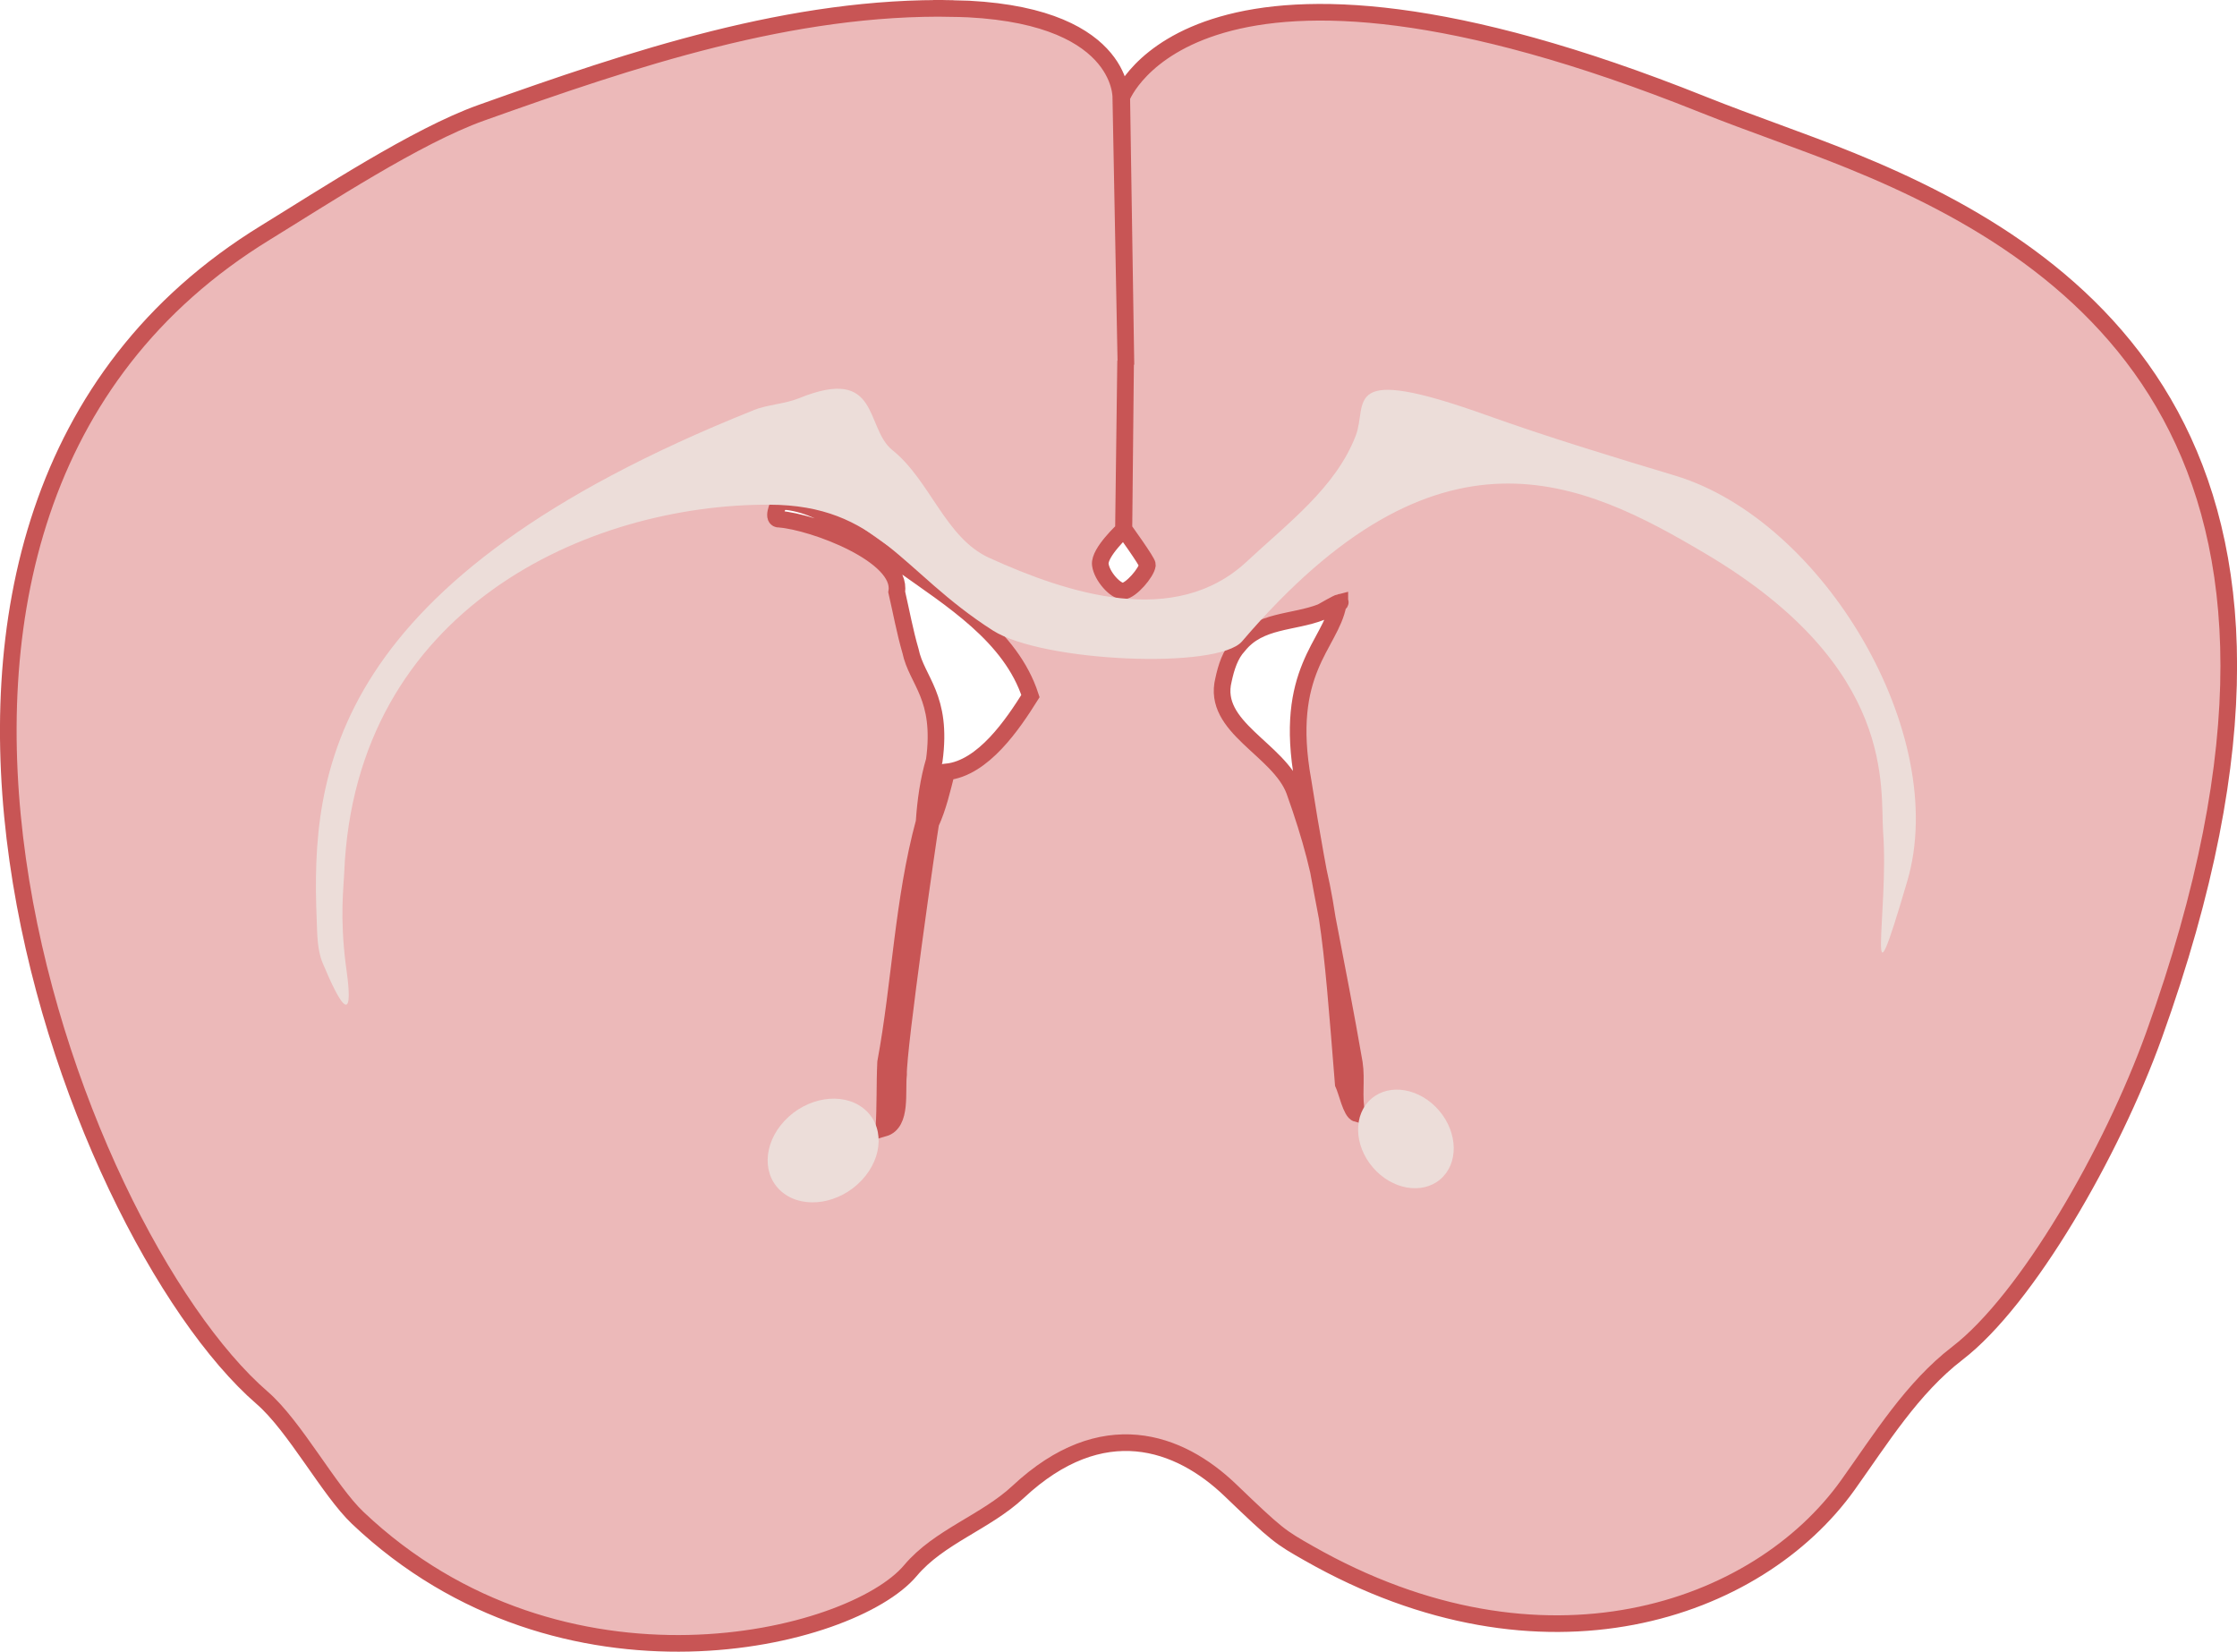
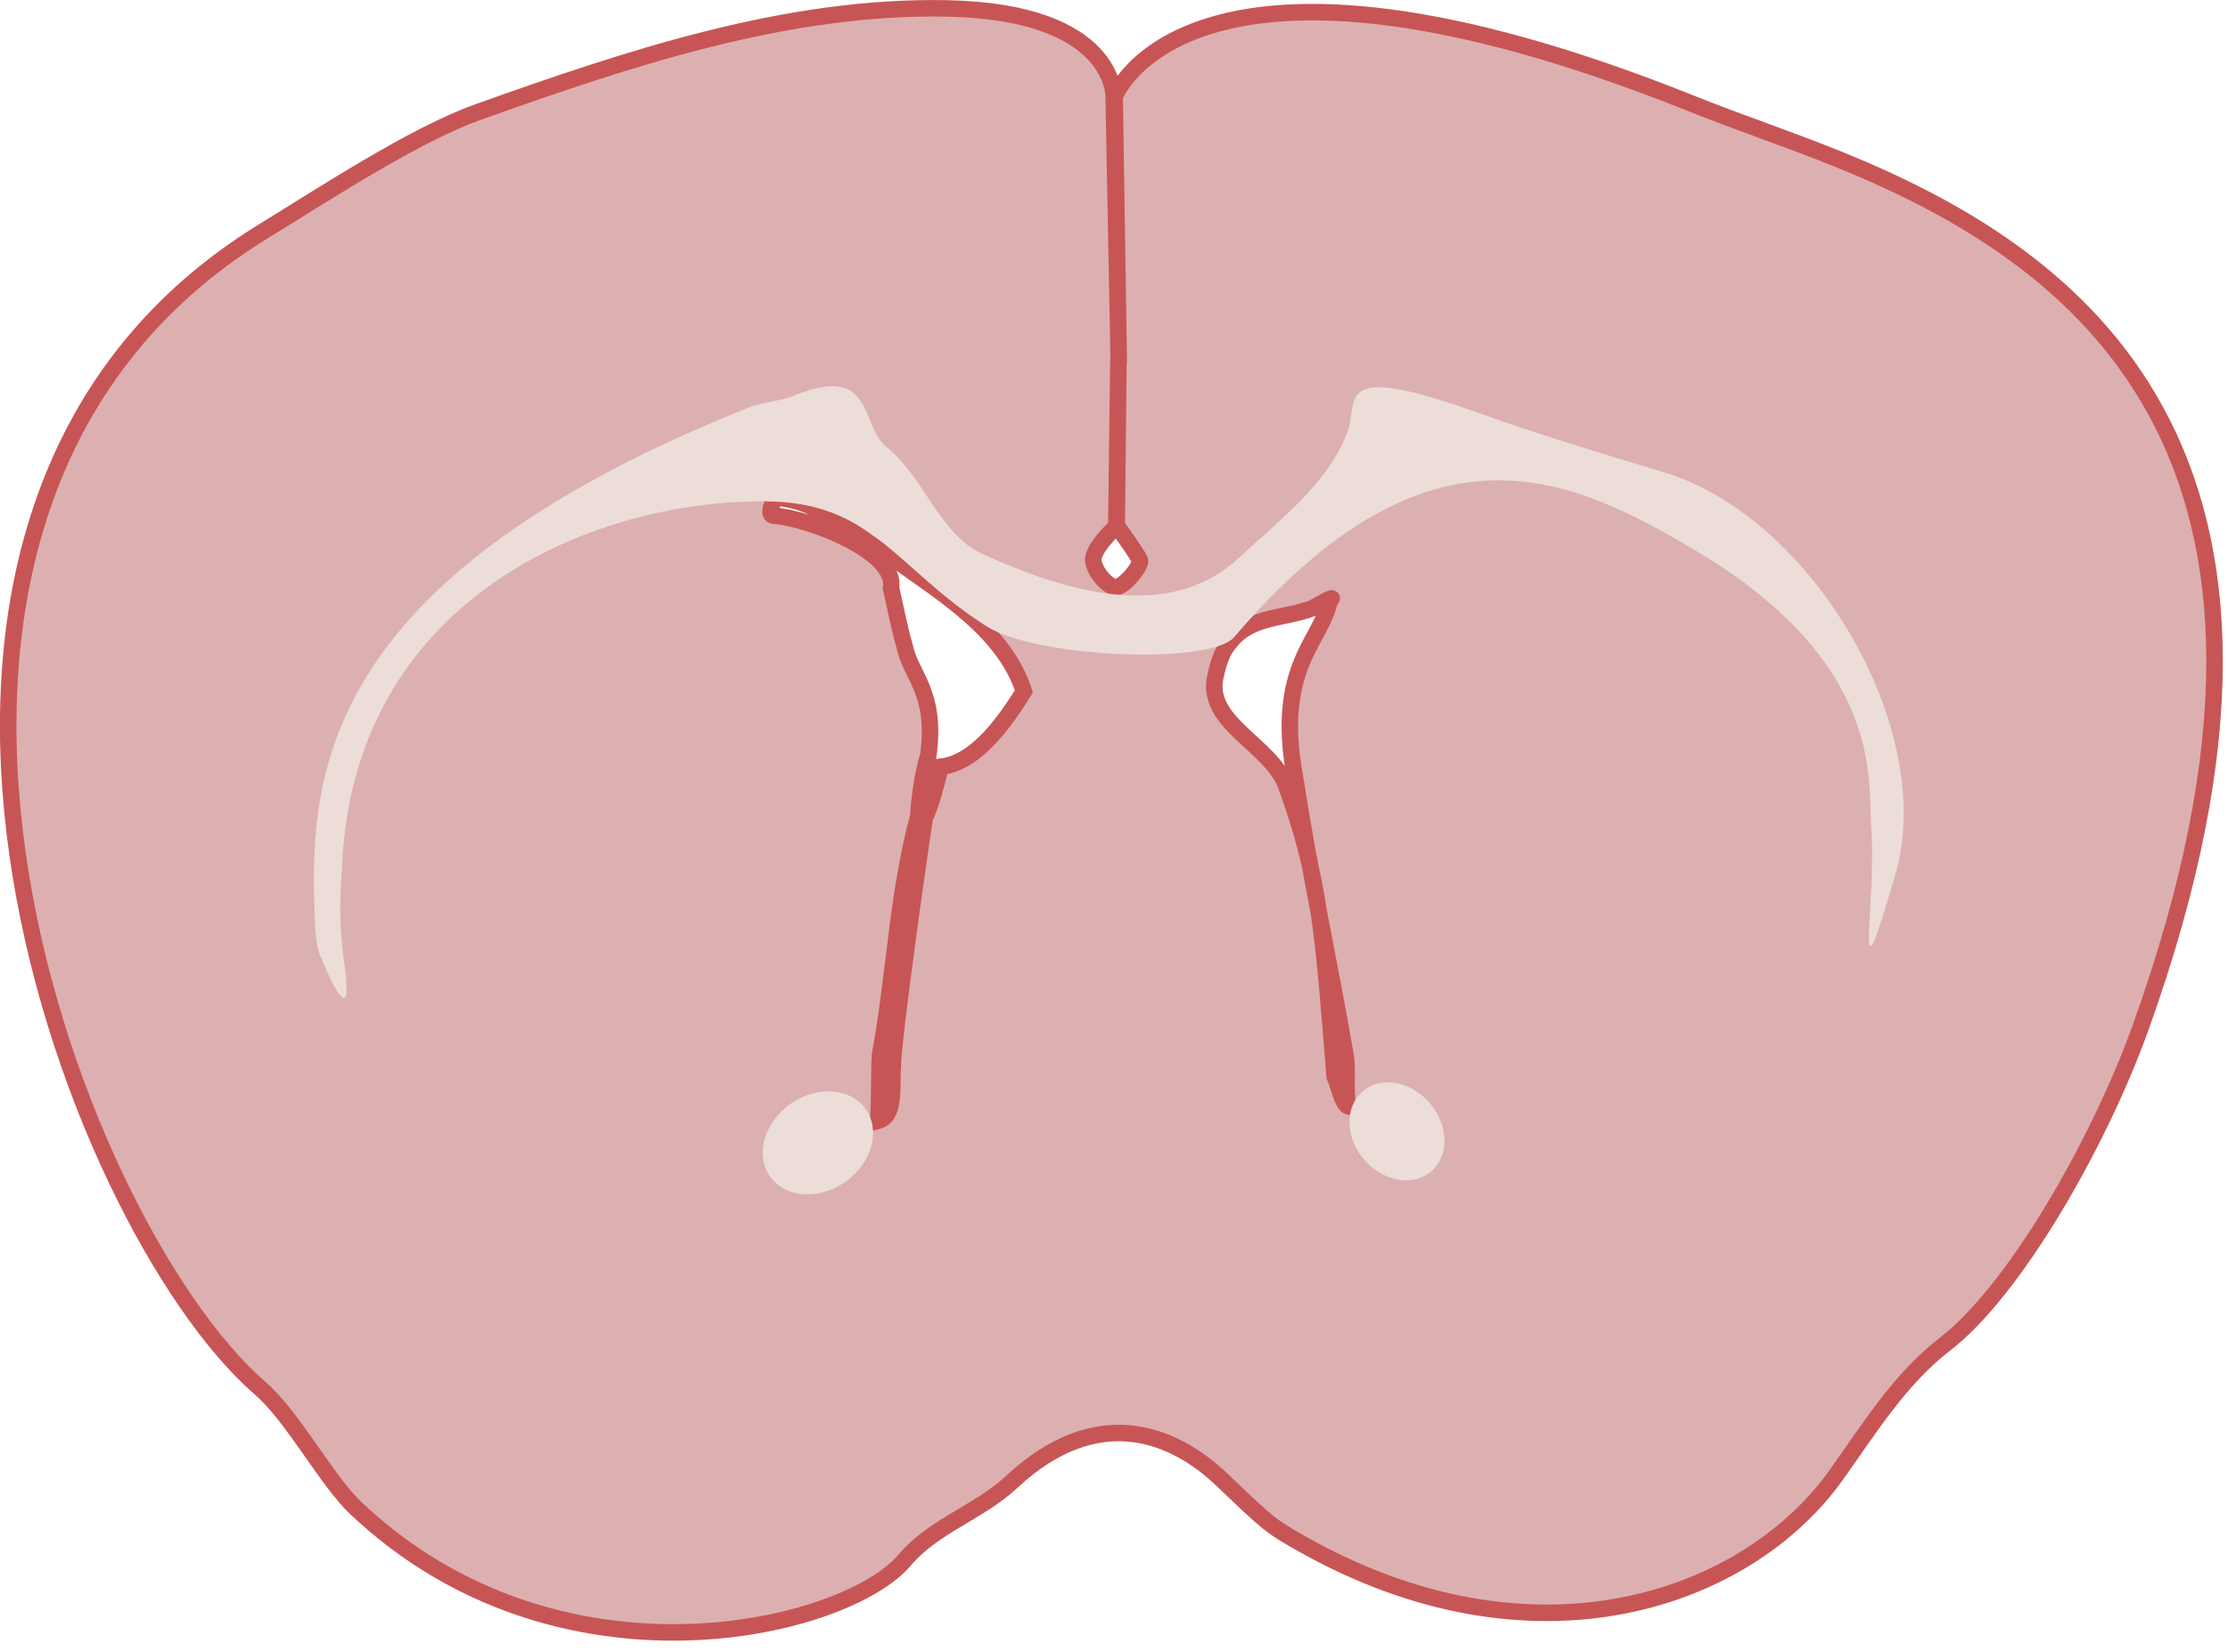
- <svg xmlns="http://www.w3.org/2000/svg" width="70.742mm" height="52.226mm" viewBox="0 0 70.742 52.226" version="1.1" id="svg12587">
-   <defs id="defs12584" />
-   <g id="layer1" transform="translate(-50.47508,-74.96415)">
-     <path id="path1" style="display:inline;fill:#ecb9b9;fill-opacity:1;stroke:#c85555;stroke-width:0.526;stroke-opacity:1" d="m 80.618,75.233 c -5.096,-0.101 -10.13,1.588 -14.931,3.3 -2.036,0.726 -4.974,2.657 -6.816,3.787 -14.695,9.008 -6.165,31.6 -0.108,36.841 1.032,0.892 2.114,2.934 3.023,3.797 6.471,6.138 15.619,3.881 17.48,1.667 0.905,-1.077 2.38,-1.529 3.408,-2.489 2.664,-2.487 5.095,-1.602 6.708,-0.054 1.492,1.432 1.563,1.476 2.489,2.002 7.403,4.209 14.185,1.835 17.041,-2.164 1.049,-1.469 2.031,-3.066 3.462,-4.166 2.195,-1.686 4.886,-6.352 6.221,-10.062 6.644,-18.457 -2.077,-24.598 -9.575,-27.644 -1.555,-0.632 -3.149,-1.162 -4.707,-1.785 C 88.287,71.845 85.949,78.04 85.949,78.04 l 0.132,8.461 -0.162,-8.456 c 0,0 0.089,-2.706 -5.302,-2.813 z m -5.256,15.593 c 1.383,0.169 2.436,1.312 3.623,1.968 1.559,1.115 3.458,2.276 4.077,4.18 -0.561,0.894 -1.493,2.277 -2.651,2.399 -0.139,0.549 -0.269,1.119 -0.502,1.623 -0.055,0.281 -1.044,7.159 -1.019,7.947 -0.059,0.543 0.113,1.531 -0.463,1.697 0.045,-0.693 0.021,-1.39 0.054,-2.083 0.464,-2.5 0.545,-5.121 1.217,-7.601 0.044,-0.663 0.136,-1.324 0.322,-1.948 0.273,-2.018 -0.555,-2.51 -0.752,-3.462 -0.179,-0.615 -0.291,-1.237 -0.436,-1.866 0.198,-1.166 -2.647,-2.218 -3.705,-2.299 -0.257,0.019 -0.058,-0.433 0,-0.541 0.08,-0.01 0.158,-0.014 0.235,-0.014 z m 10.655,0.879 0.054,-5.338 -0.068,5.307 c 0,0 0.768,1.061 0.758,1.152 -0.027,0.242 -0.52,0.812 -0.763,0.829 -0.243,0.017 -0.684,-0.473 -0.727,-0.841 -0.045,-0.383 0.746,-1.108 0.746,-1.108 z m 6.828,2.304 c 0.03,-0.007 0.021,0.013 -0.054,0.076 -0.239,1.27 -1.743,2.086 -1.109,5.572 0.506,3.262 1.064,5.692 1.623,8.926 0.081,0.528 -0.035,1.077 0.081,1.596 -0.187,-0.054 -0.312,-0.684 -0.433,-0.947 -0.379,-4.712 -0.466,-6.247 -1.545,-9.264 -0.497,-1.32 -2.617,-2.001 -2.242,-3.504 0.087,-0.407 0.215,-0.805 0.477,-1.084 0.659,-0.827 1.729,-0.715 2.621,-1.065 0.052,-0.027 0.492,-0.286 0.581,-0.307 z" />
-     <path style="fill:#ecddd9;fill-opacity:1;stroke:none;stroke-width:0.526;stroke-opacity:1" d="m 74.299,87.938 c -13.414,5.361 -13.999,11.461 -13.809,16.105 0.019,0.463 0.012,0.95 0.191,1.377 1.173,2.804 0.757,0.279 0.727,0.038 -0.19,-1.525 -0.067,-2.407 -0.048,-2.888 0.338,-8.395 7.762,-11.664 13.436,-11.648 3.471,0.01 4.151,2.111 7.077,3.978 1.572,1.003 7.118,1.236 7.88,0.344 6.214,-7.278 10.738,-5.102 14.689,-2.754 6.05,3.595 5.482,7.414 5.585,8.798 0.186,2.502 -0.623,6.261 0.765,1.53 1.358,-4.627 -2.638,-11.395 -7.345,-12.815 -2,-0.603 -4.001,-1.209 -5.968,-1.913 -4.649,-1.663 -3.737,-0.378 -4.131,0.65 -0.627,1.638 -2.161,2.781 -3.443,3.978 -2.275,2.126 -5.675,1.009 -8.148,-0.115 -1.389,-0.631 -1.868,-2.452 -3.06,-3.405 -0.879,-0.702 -0.376,-2.689 -2.946,-1.645 -0.464,0.189 -0.988,0.197 -1.454,0.383 z" id="path2" />
-     <ellipse style="fill:#ecddd9;fill-opacity:1;stroke:none;stroke-width:0.583;stroke-opacity:1" id="path3" cx="132.643" cy="41.534" rx="1.54" ry="1.843" transform="matrix(0.7913487,0.6113651,-0.6852463,0.7283114,0,0)" />
-     <ellipse style="fill:#ecddd9;fill-opacity:1;stroke:none;stroke-width:0.526;stroke-opacity:1" id="path3-4" cx="-0.243" cy="146.043" rx="1.38" ry="1.677" transform="matrix(-0.7609726,0.648784,0.648784,0.7609726,0,0)" />
+ <svg xmlns="http://www.w3.org/2000/svg" width="100%" height="100%" viewBox="0 0 201 149" version="1.1" xml:space="preserve" style="fill-rule:evenodd;clip-rule:evenodd;">
+   <g id="Layer-1" transform="matrix(1,0,0,1,-143.079,-212.498)">
+     <path id="path1" d="M228.522,213.258C214.076,212.97 199.808,217.76 186.198,222.612C180.427,224.669 172.099,230.144 166.876,233.346C125.221,258.881 149.399,322.922 166.569,337.777C169.494,340.307 172.562,346.094 175.14,348.539C193.483,365.939 219.413,359.542 224.689,353.266C227.255,350.214 231.435,348.933 234.349,346.211C241.901,339.161 248.791,341.67 253.365,346.058C257.595,350.116 257.796,350.241 260.419,351.732C281.405,363.662 300.628,356.933 308.724,345.598C311.699,341.433 314.48,336.908 318.539,333.79C324.76,329.009 332.387,315.784 336.173,305.267C355.007,252.949 330.285,235.54 309.031,226.906C304.625,225.116 300.105,223.613 295.69,221.845C250.262,203.655 243.636,221.216 243.636,221.216L244.009,245.201L243.551,221.232C243.551,221.232 243.802,213.562 228.522,213.258L228.522,213.258ZM213.623,257.46C217.543,257.939 220.527,261.179 223.894,263.038C228.312,266.2 233.697,269.49 235.451,274.886C233.861,277.421 231.219,281.342 227.937,281.687C227.543,283.242 227.175,284.859 226.513,286.286C226.357,287.083 223.555,306.58 223.625,308.814C223.458,310.354 223.945,313.155 222.312,313.625C222.438,311.66 222.371,309.686 222.465,307.721C223.779,300.635 224.01,293.206 225.915,286.175C226.04,284.296 226.3,282.422 226.829,280.652C227.602,274.932 225.256,273.537 224.697,270.838C224.191,269.094 223.872,267.332 223.462,265.549C224.024,262.244 215.959,259.261 212.958,259.032C212.228,259.085 212.793,257.805 212.958,257.499C213.184,257.472 213.405,257.459 213.623,257.46L213.623,257.46ZM243.825,259.952L243.98,244.821L243.787,259.864C243.787,259.864 245.964,262.871 245.935,263.128C245.859,263.816 244.461,265.431 243.771,265.48C243.082,265.527 241.833,264.138 241.709,263.094C241.581,262.01 243.825,259.952 243.825,259.952L243.825,259.952ZM263.18,266.484C263.264,266.464 263.238,266.52 263.025,266.7C262.348,270.301 258.084,272.612 259.882,282.494C261.317,291.741 262.899,298.628 264.482,307.797C264.712,309.294 264.383,310.85 264.712,312.321C264.183,312.166 263.827,310.381 263.486,309.637C262.413,296.28 262.165,291.93 259.107,283.378C257.699,279.637 251.69,277.705 252.751,273.447C252.998,272.293 253.361,271.165 254.103,270.374C255.971,268.029 259.002,268.347 261.531,267.355C261.68,267.277 262.926,266.543 263.179,266.484L263.18,266.484Z" style="fill:rgb(220,176,176);fill-rule:nonzero;stroke:rgb(200,85,85);stroke-width:1.49px;" />
+     <path id="path2" d="M210.611,249.274C172.588,264.47 170.929,281.763 171.466,294.925C171.52,296.238 171.501,297.617 172.009,298.829C175.335,306.776 174.154,299.62 174.069,298.937C173.529,294.613 173.879,292.115 173.933,290.751C174.89,266.953 195.936,257.687 212.021,257.732C221.861,257.76 223.786,263.716 232.081,269.01C236.536,271.852 252.259,272.514 254.419,269.986C272.035,249.355 284.858,255.524 296.058,262.178C313.207,272.367 311.598,283.194 311.889,287.118C312.415,294.211 310.122,304.866 314.058,291.456C317.907,278.338 306.58,259.155 293.238,255.13C287.57,253.42 281.898,251.702 276.323,249.708C263.143,244.995 265.728,248.637 264.612,251.552C262.834,256.194 258.485,259.435 254.853,262.829C248.402,268.856 238.766,265.688 231.756,262.504C227.818,260.715 226.461,255.552 223.081,252.853C220.59,250.863 222.015,245.229 214.732,248.19C213.416,248.725 211.93,248.747 210.611,249.274L210.611,249.274Z" style="fill:rgb(236,221,217);fill-rule:nonzero;" />
+     <g id="path3" transform="matrix(0.791349,0.611365,-0.685246,0.728311,0,0)">
+       <ellipse cx="375.997" cy="117.734" rx="4.366" ry="5.226" style="fill:rgb(236,221,217);" />
+     </g>
+     <g id="path3-4" transform="matrix(-0.760973,0.648784,0.648784,0.760973,0,0)">
+       <ellipse cx="-0.688" cy="413.98" rx="3.91" ry="4.754" style="fill:rgb(236,221,217);" />
+     </g>
  </g>
</svg>
